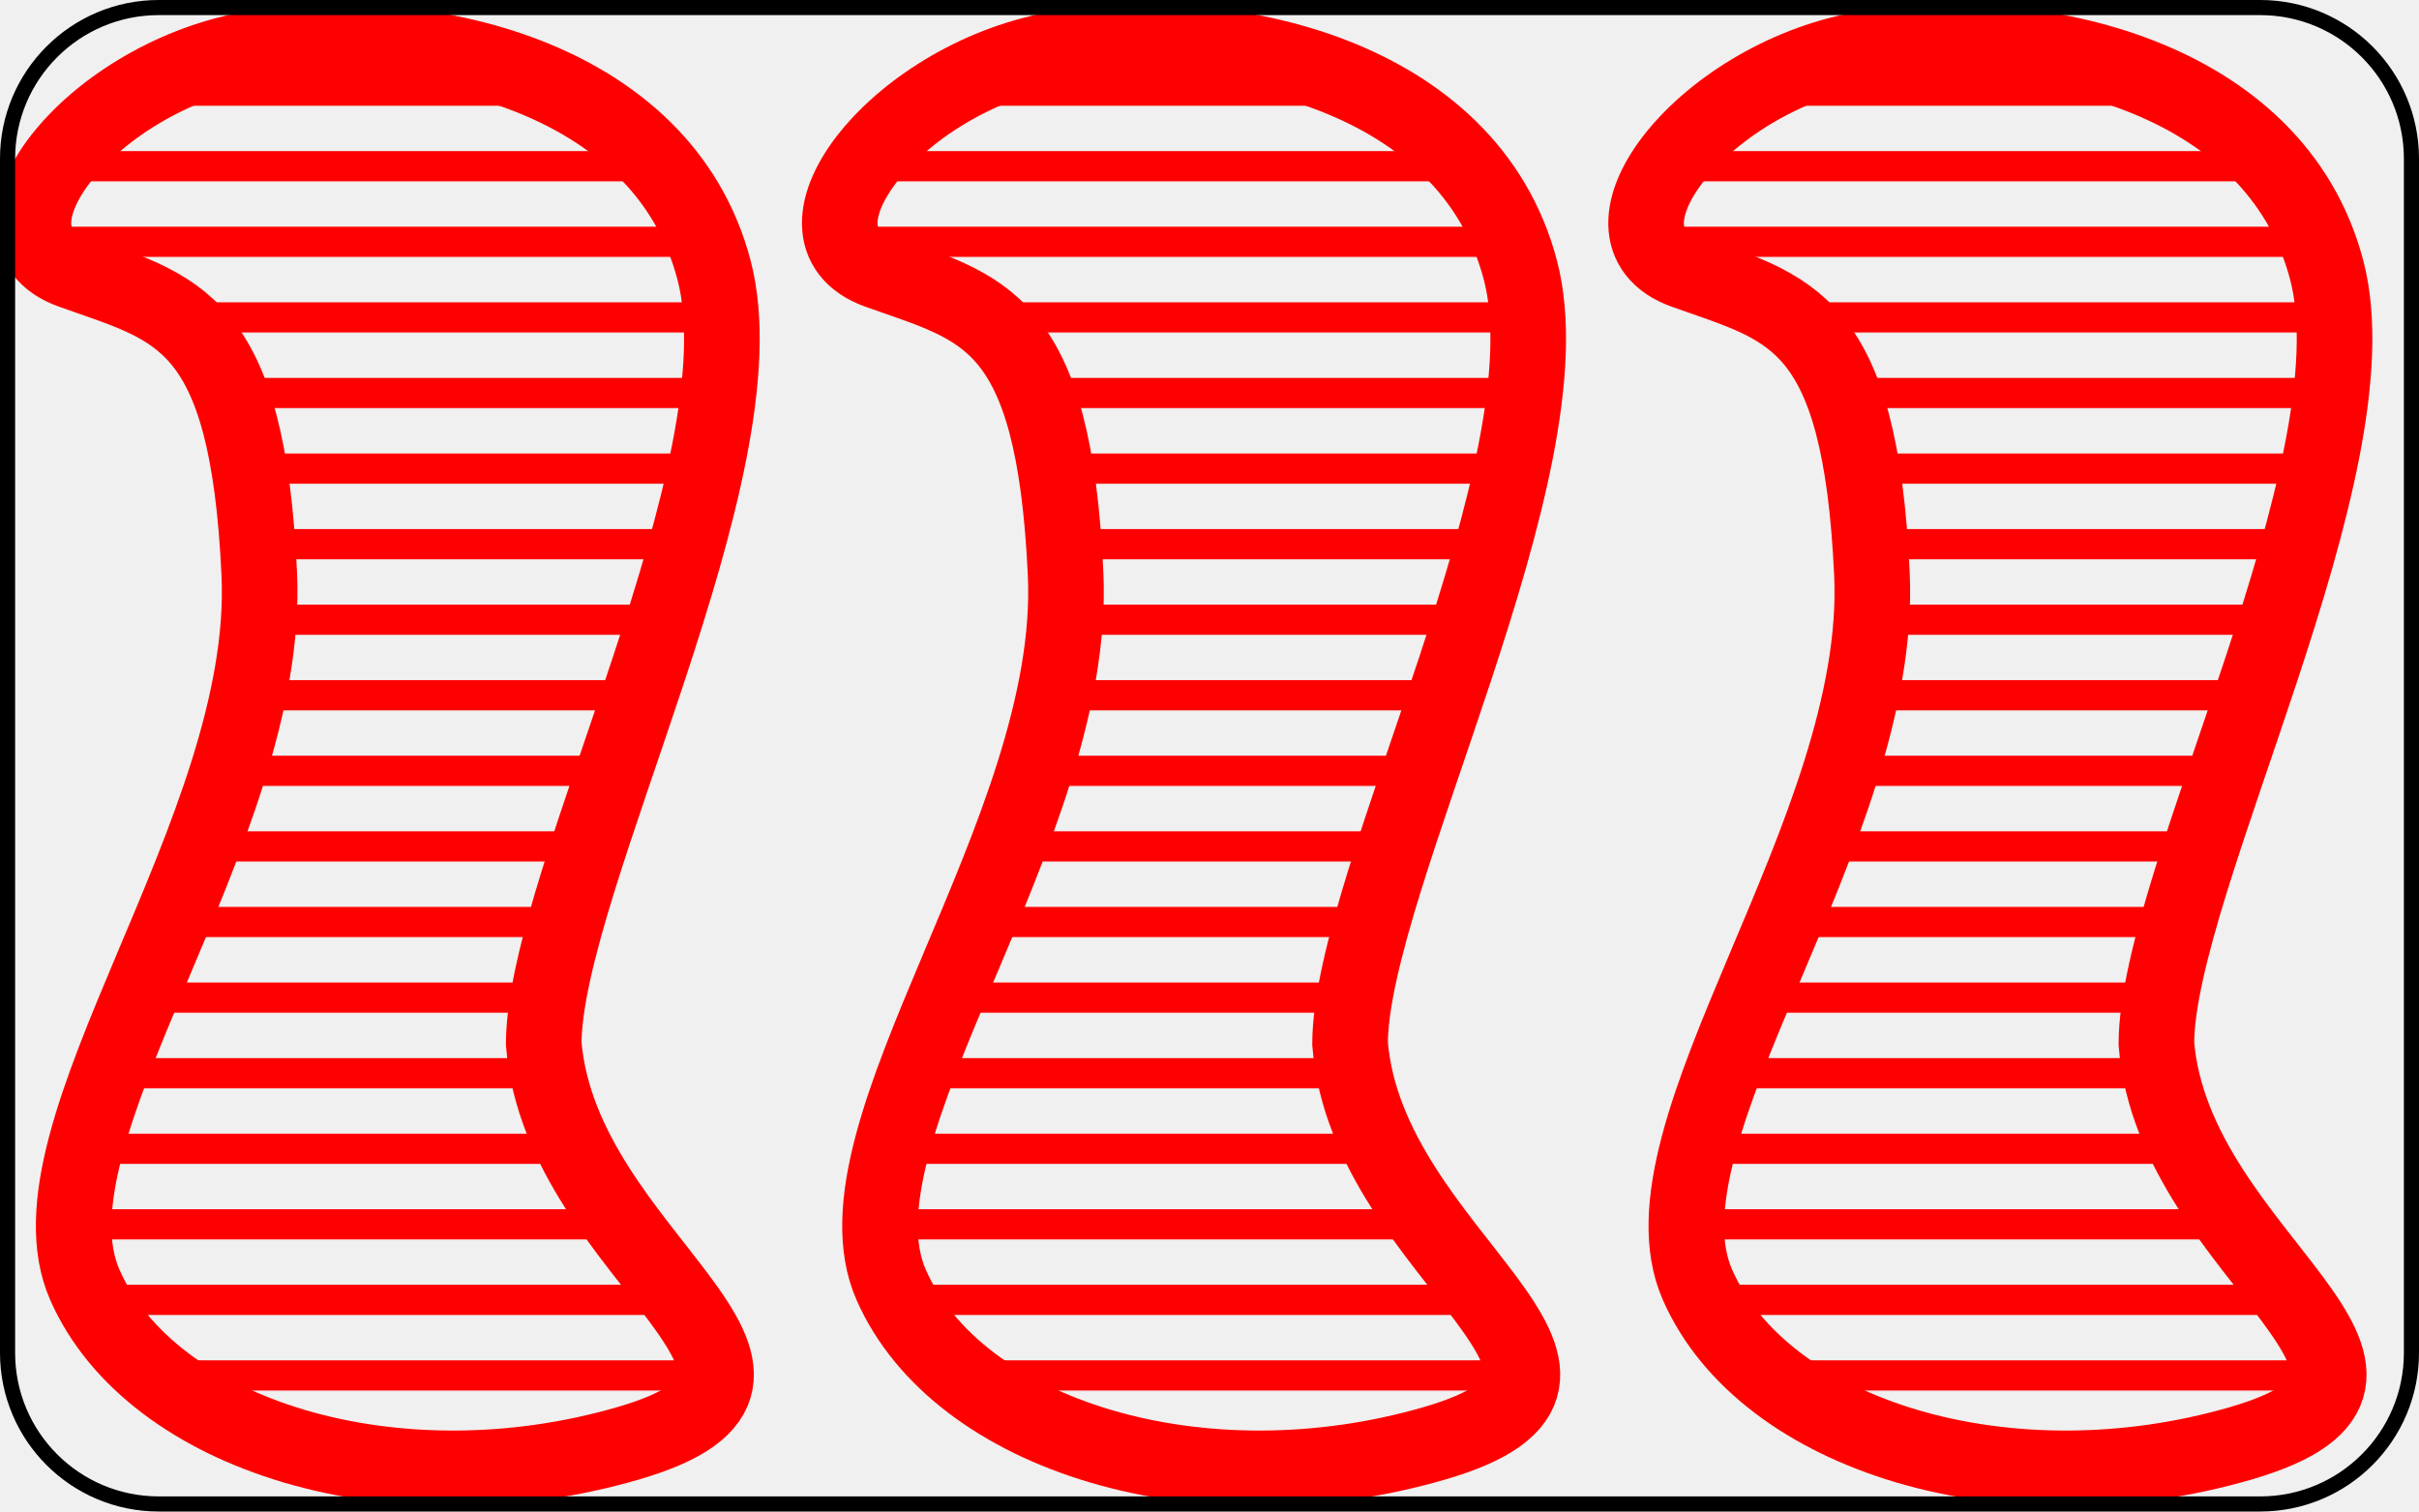
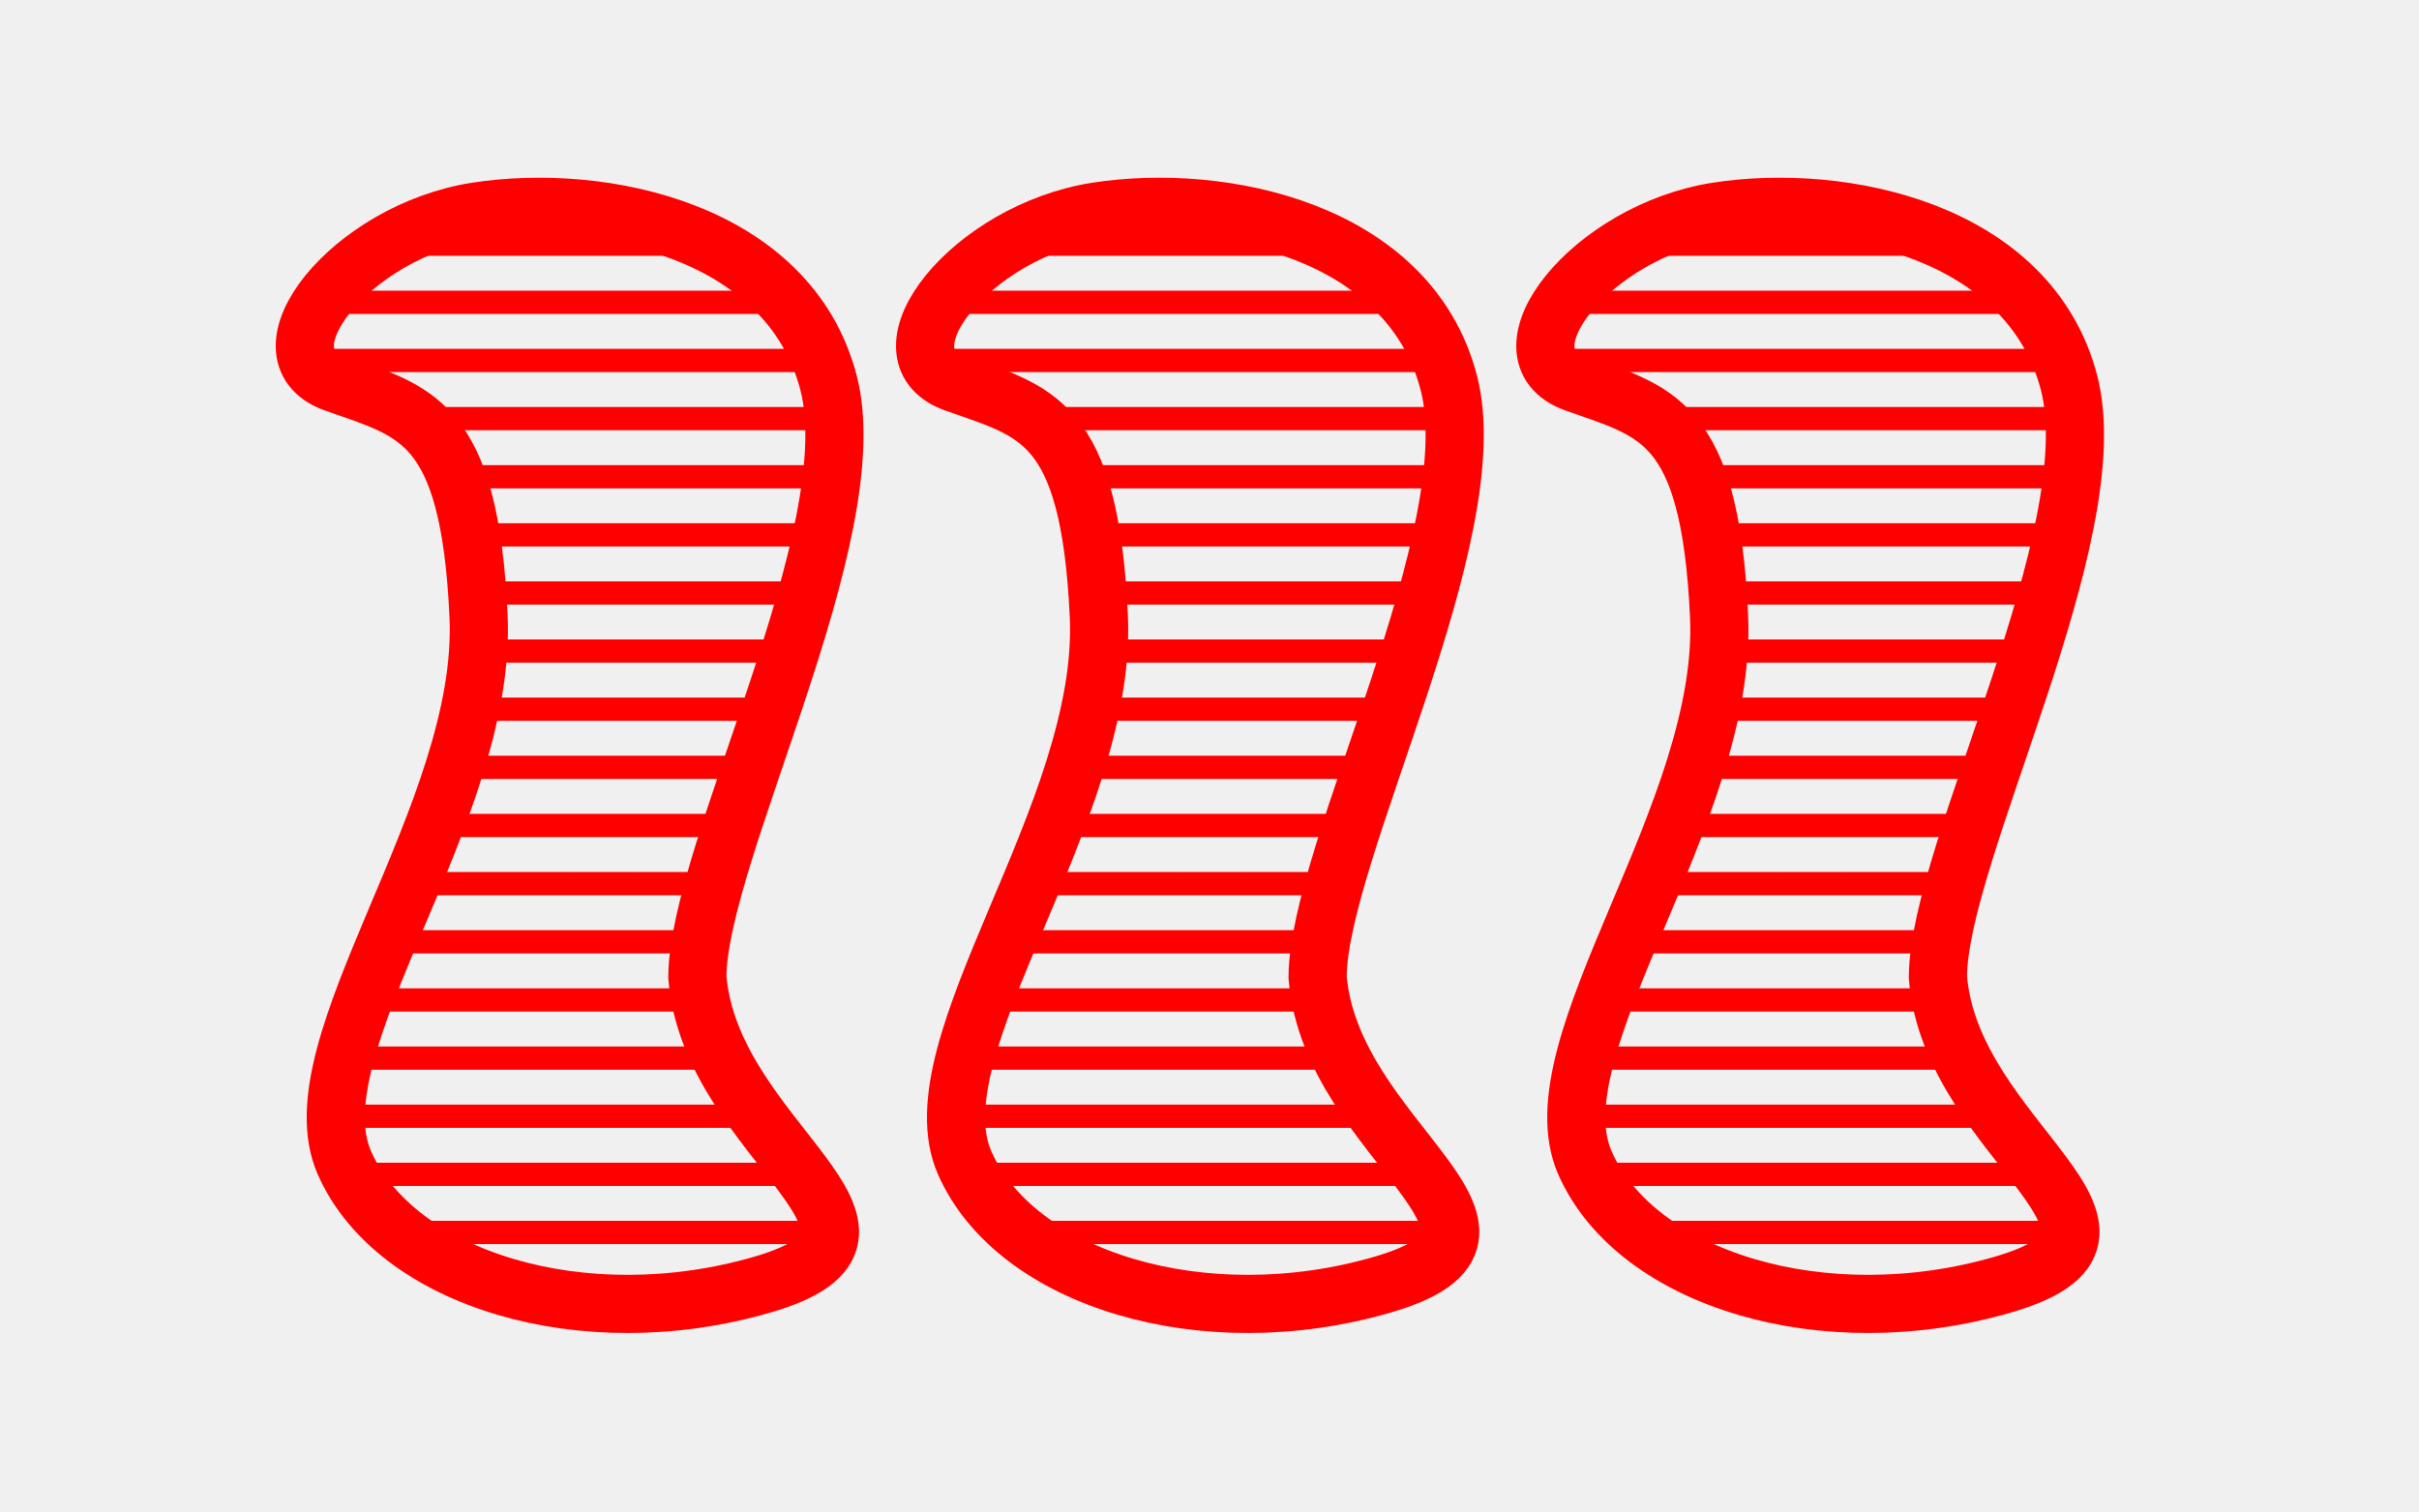
- <svg xmlns="http://www.w3.org/2000/svg" width="160.0" height="100.0" viewBox="0 0 320.0 200.0">
+ <svg xmlns="http://www.w3.org/2000/svg" width="160.0" height="100.0" viewBox="-30.0 -30.0 380.0 260.0">
  <defs>
    <path id="squiggle" d="m67.893,12.747c43.231,-6.717 107.353,6.61 121.029,58.746c13.676,52.137 -44.849,161.467 -45.071,204.651c4.566,56.96 83.805,87.929 22.33,105.806c-61.476,17.877 -126.122,-1.855 -143.733,-41.934c-17.61,-40.079 49.275,-120.109 46.148,-188.092c-3.126,-67.983 -21.874,-70.257 -49.613,-80.177c-27.739,-9.92 5.679,-52.283 48.91,-59z" />
    <path id="oval" d="m11.5,95.867c0,-44.557 37.443,-82 82,-82l12,0c44.557,0 82,37.443 82,82l0,206.133c0,44.557 -37.443,82 -82,82l-12,0c-44.557,0 -82,-37.443 -82,-82l0,-206.133z" />
    <path id="diamond" d="m98.545,10.312l-87.83,189.331l88.201,189.644l88.942,-190.363l-89.313,-188.612z" />
    <pattern id="pattern-stripe" width="2" height="20" patternUnits="userSpaceOnUse">
      <rect width="2" height="8" fill="#fff" />
    </pattern>
    <mask id="mask-stripe">
      <rect x="0" y="0" width="200" height="400" fill="url(#pattern-stripe)" />
    </mask>
  </defs>
  <use href="#squiggle" transform="translate(0.0, 0) scale(0.5)" fill="none" stroke="#FF0000" stroke-width="20" />
  <use href="#squiggle" transform="translate(0.0, 0) scale(0.5)" fill="#FF0000" mask="url(#mask-stripe)" stroke="none" stroke-width="0" />
  <use href="#squiggle" transform="translate(106.6667, 0) scale(0.5)" fill="none" stroke="#FF0000" stroke-width="20" />
  <use href="#squiggle" transform="translate(106.6667, 0) scale(0.5)" fill="#FF0000" mask="url(#mask-stripe)" stroke="none" stroke-width="0" />
  <use href="#squiggle" transform="translate(213.3333, 0) scale(0.5)" fill="none" stroke="#FF0000" stroke-width="20" />
  <use href="#squiggle" transform="translate(213.3333, 0) scale(0.5)" fill="#FF0000" mask="url(#mask-stripe)" stroke="none" stroke-width="0" />
-   <rect x="1.0" y="1.0" width="318.0" height="198.0" rx="20.0" ry="20.0" fill="none" stroke="black" stroke-width="2" />
</svg>
